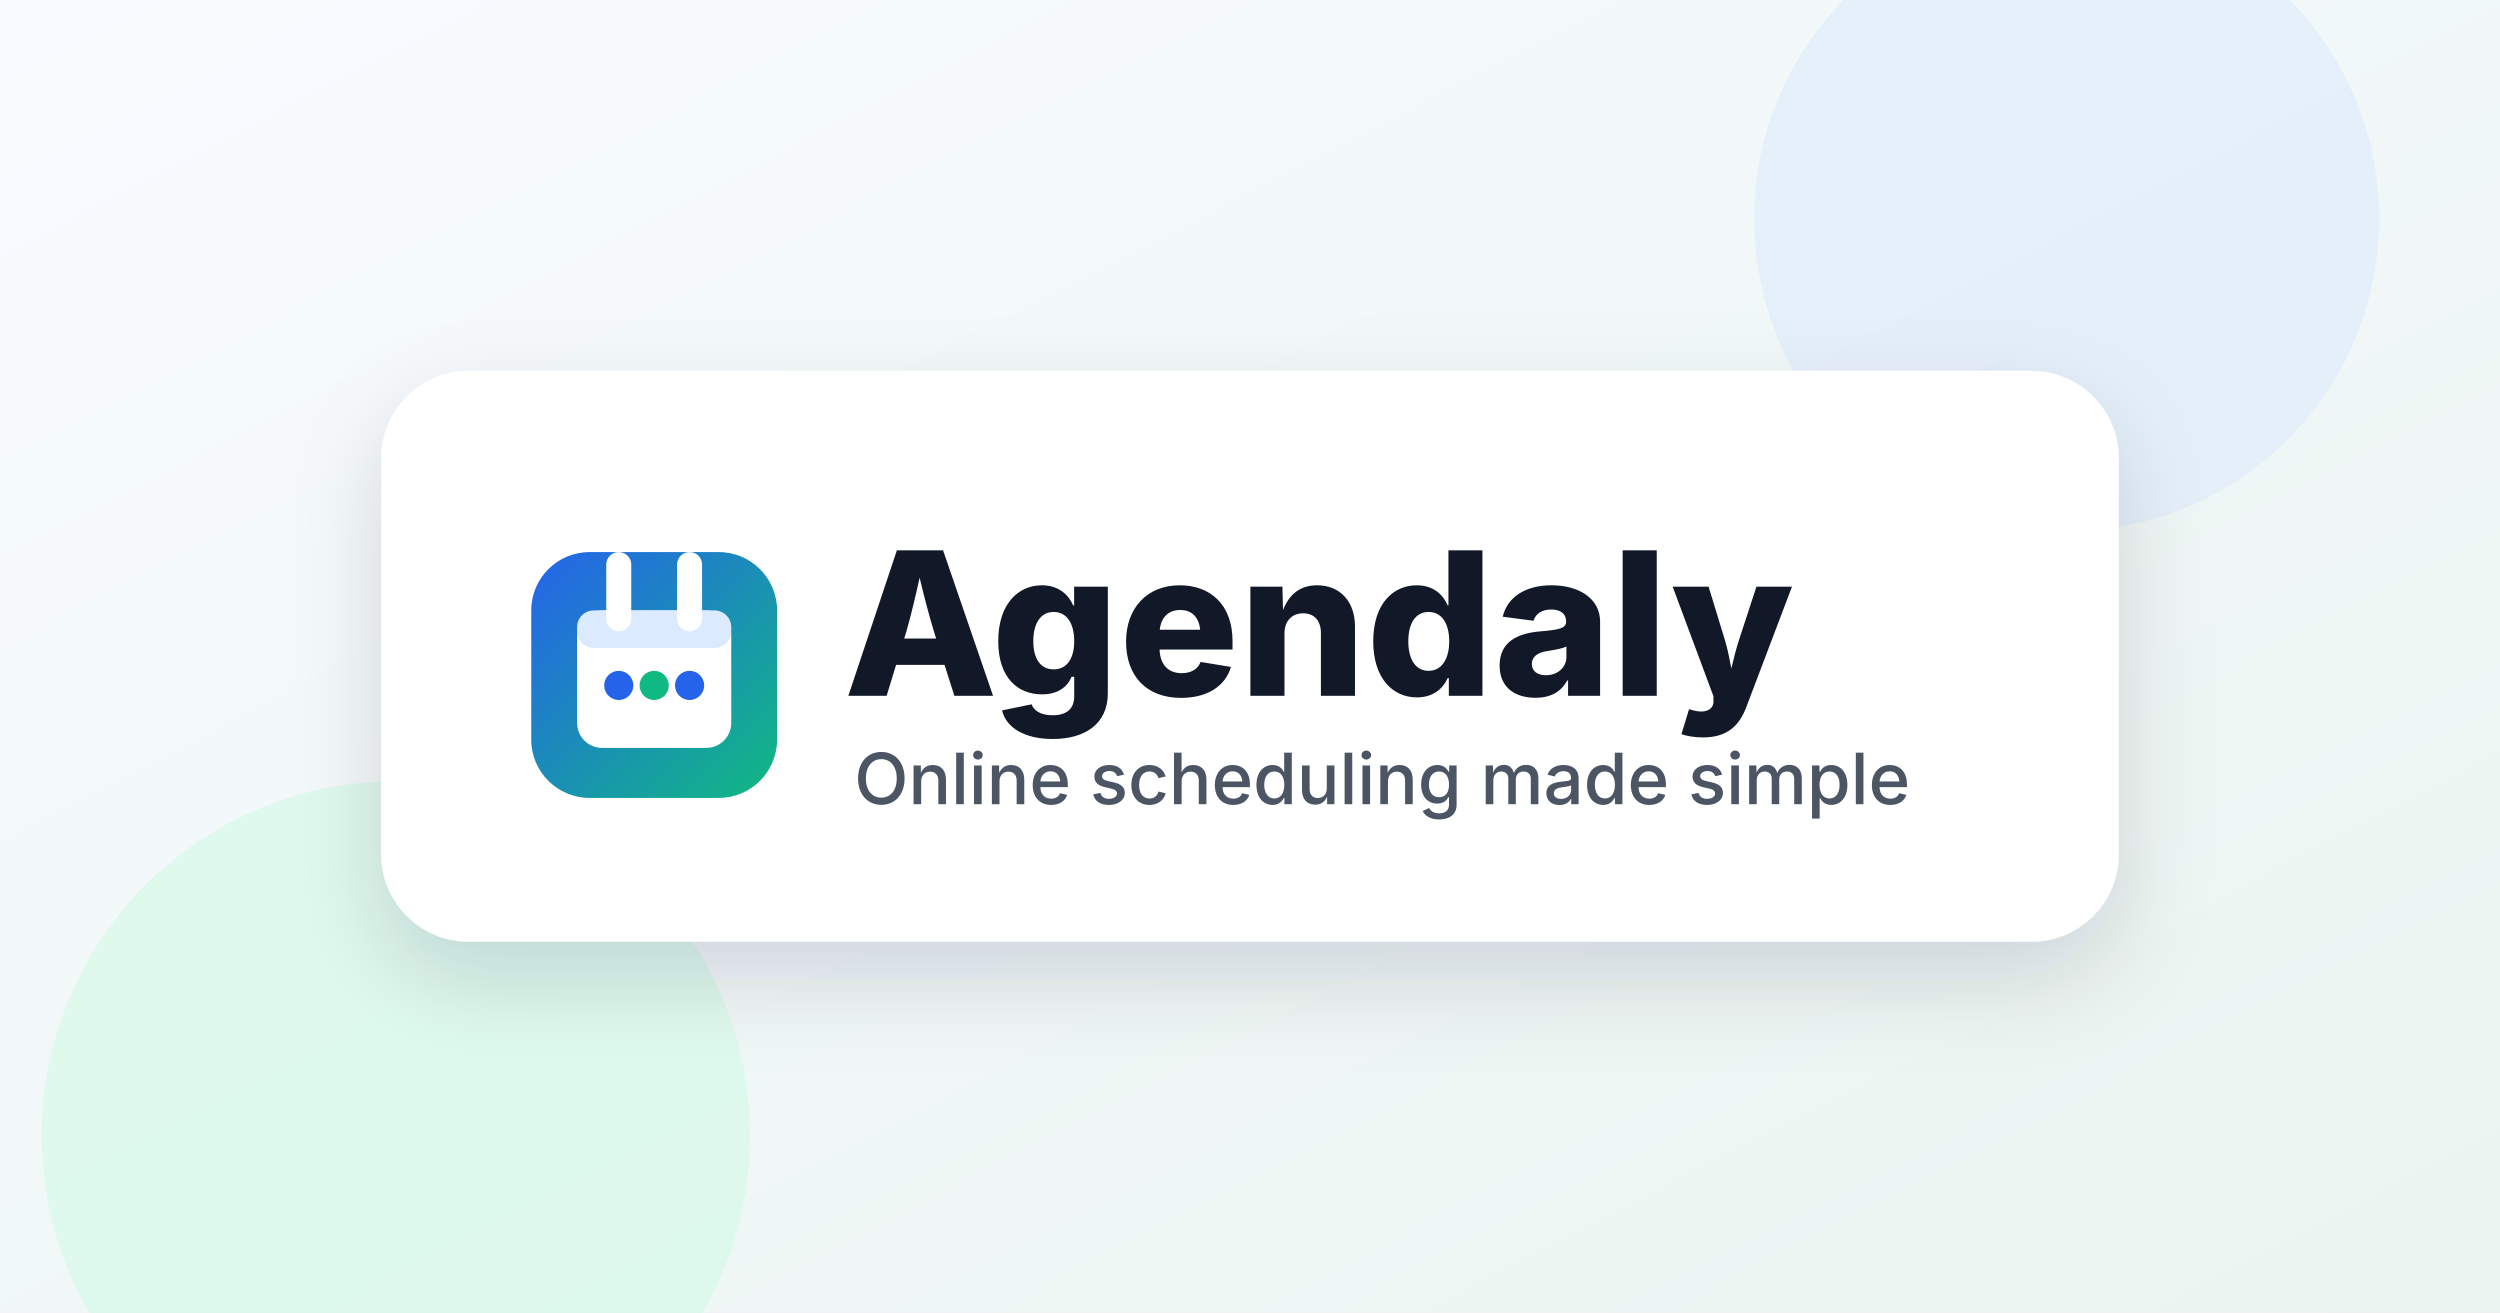
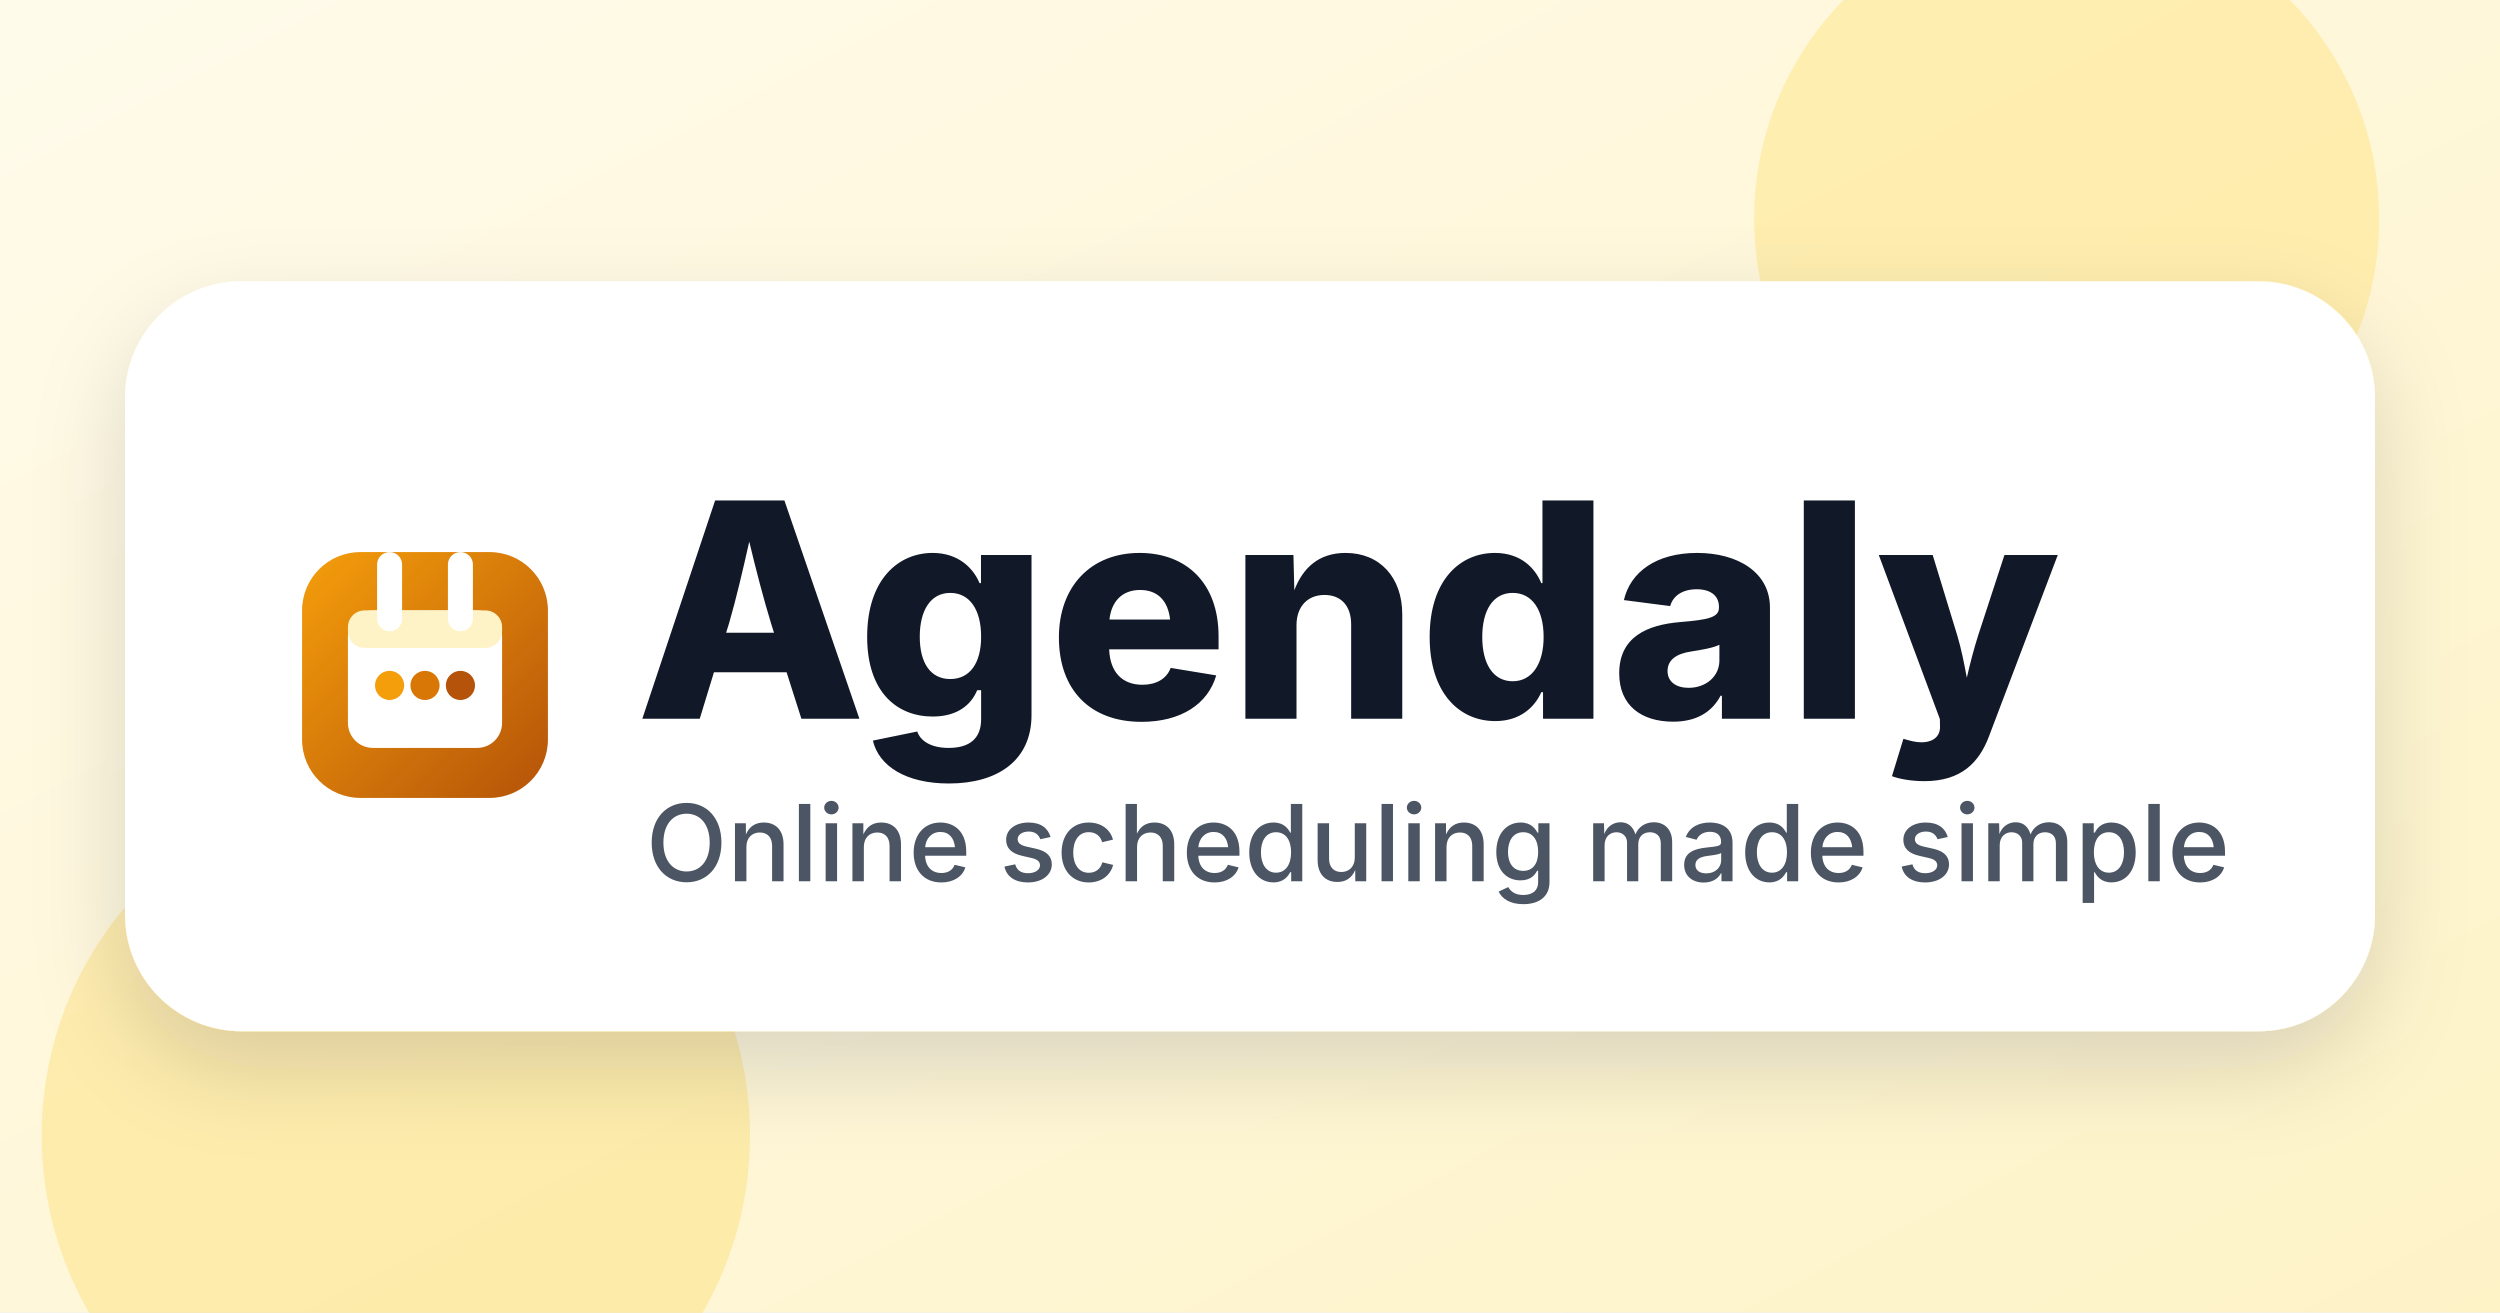
<svg xmlns="http://www.w3.org/2000/svg" width="1200" height="630" viewBox="0 0 1200 630" role="img" aria-labelledby="title desc">
  <defs>
    <linearGradient id="bg" x1="0" y1="0" x2="1" y2="1">
-       <stop offset="0" stop-color="#f8fbff" />
-       <stop offset="1" stop-color="#eaf4f0" />
+       <stop offset="0" stop-color="#fffbeb" />
+       <stop offset="1" stop-color="#fef3c7" />
    </linearGradient>
    <linearGradient id="mark" x1="0" y1="0" x2="1" y2="1">
-       <stop offset="0" stop-color="#2563eb" />
-       <stop offset="1" stop-color="#10b981" />
+       <stop offset="0" stop-color="#f59e0b" />
+       <stop offset="1" stop-color="#b45309" />
    </linearGradient>
    <filter id="shadow" x="-20%" y="-20%" width="140%" height="150%">
      <feDropShadow dx="0" dy="18" stdDeviation="22" flood-color="#0f172a" flood-opacity="0.14" />
    </filter>
  </defs>
  <rect width="1200" height="630" fill="url(#bg)" />
-   <circle cx="992" cy="105" r="150" fill="#dbeafe" opacity="0.55" />
-   <circle cx="190" cy="545" r="170" fill="#d1fae5" opacity="0.58" />
+   <circle cx="992" cy="105" r="150" fill="#fde68a" opacity="0.55" />
+   <circle cx="190" cy="545" r="170" fill="#fcd34d" opacity="0.32" />
  <g filter="url(#shadow)">
-     <rect x="183" y="178" width="834" height="274" rx="42" fill="#ffffff" />
+     <rect x="60" y="135" width="1080" height="360" rx="56" fill="#ffffff" />
  </g>
-   <g transform="translate(255 245)">
+   <g transform="translate(145 245)">
    <rect x="0" y="20" width="118" height="118" rx="28" fill="url(#mark)" />
    <rect x="22" y="48" width="74" height="66" rx="12" fill="#ffffff" />
-     <rect x="22" y="48" width="74" height="18" rx="8" fill="#dbeafe" />
-     <circle cx="42" cy="84" r="7" fill="#2563eb" />
-     <circle cx="59" cy="84" r="7" fill="#10b981" />
-     <circle cx="76" cy="84" r="7" fill="#2563eb" />
+     <rect x="22" y="48" width="74" height="18" rx="8" fill="#fef3c7" />
+     <circle cx="42" cy="84" r="7" fill="#f59e0b" />
+     <circle cx="59" cy="84" r="7" fill="#d97706" />
+     <circle cx="76" cy="84" r="7" fill="#b45309" />
    <path d="M42 26v26M76 26v26" stroke="#ffffff" stroke-width="12" stroke-linecap="round" />
  </g>
-   <text x="405" y="334" fill="#111827" font-family="Inter, Arial, sans-serif" font-size="96" font-weight="800" letter-spacing="0">Agendaly</text>
-   <text x="410" y="386" fill="#4b5563" font-family="Inter, Arial, sans-serif" font-size="34" font-weight="500" letter-spacing="0">Online scheduling made simple</text>
+   <text x="305" y="345" fill="#111827" font-family="Inter, Arial, sans-serif" font-size="144" font-weight="800" letter-spacing="0">Agendaly</text>
+   <text x="310" y="423" fill="#4b5563" font-family="Inter, Arial, sans-serif" font-size="51" font-weight="500" letter-spacing="0">Online scheduling made simple</text>
</svg>
